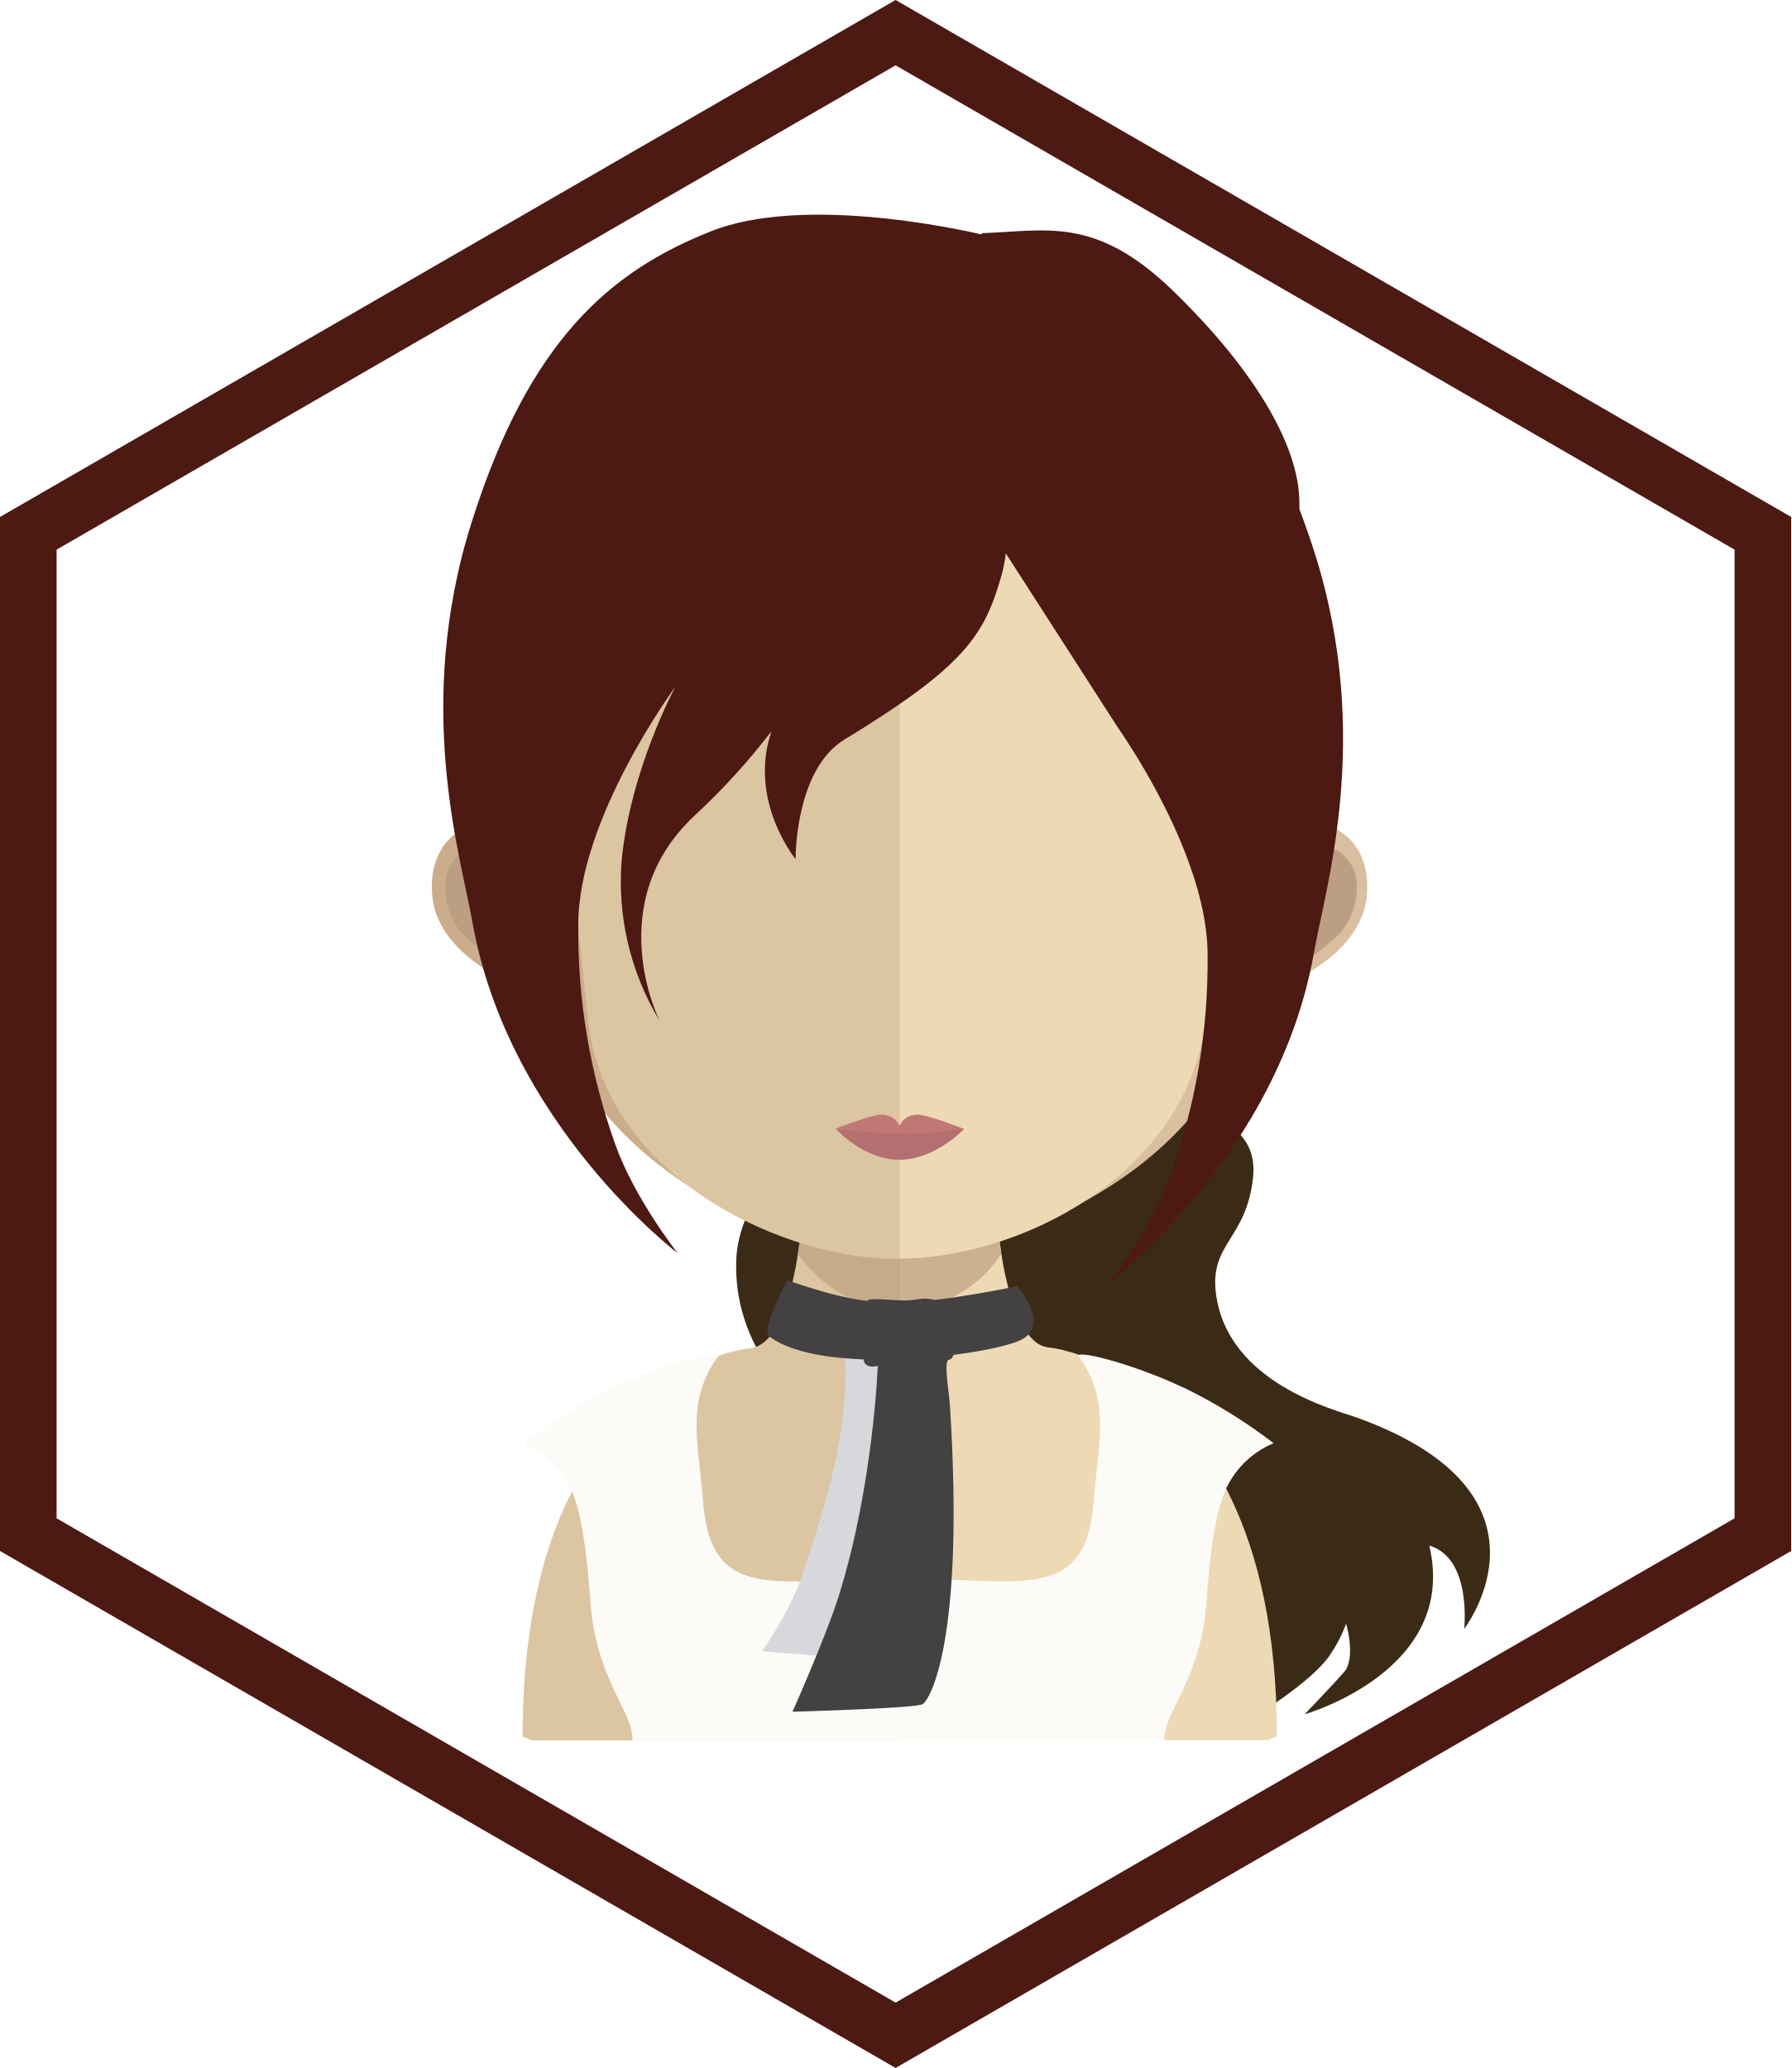
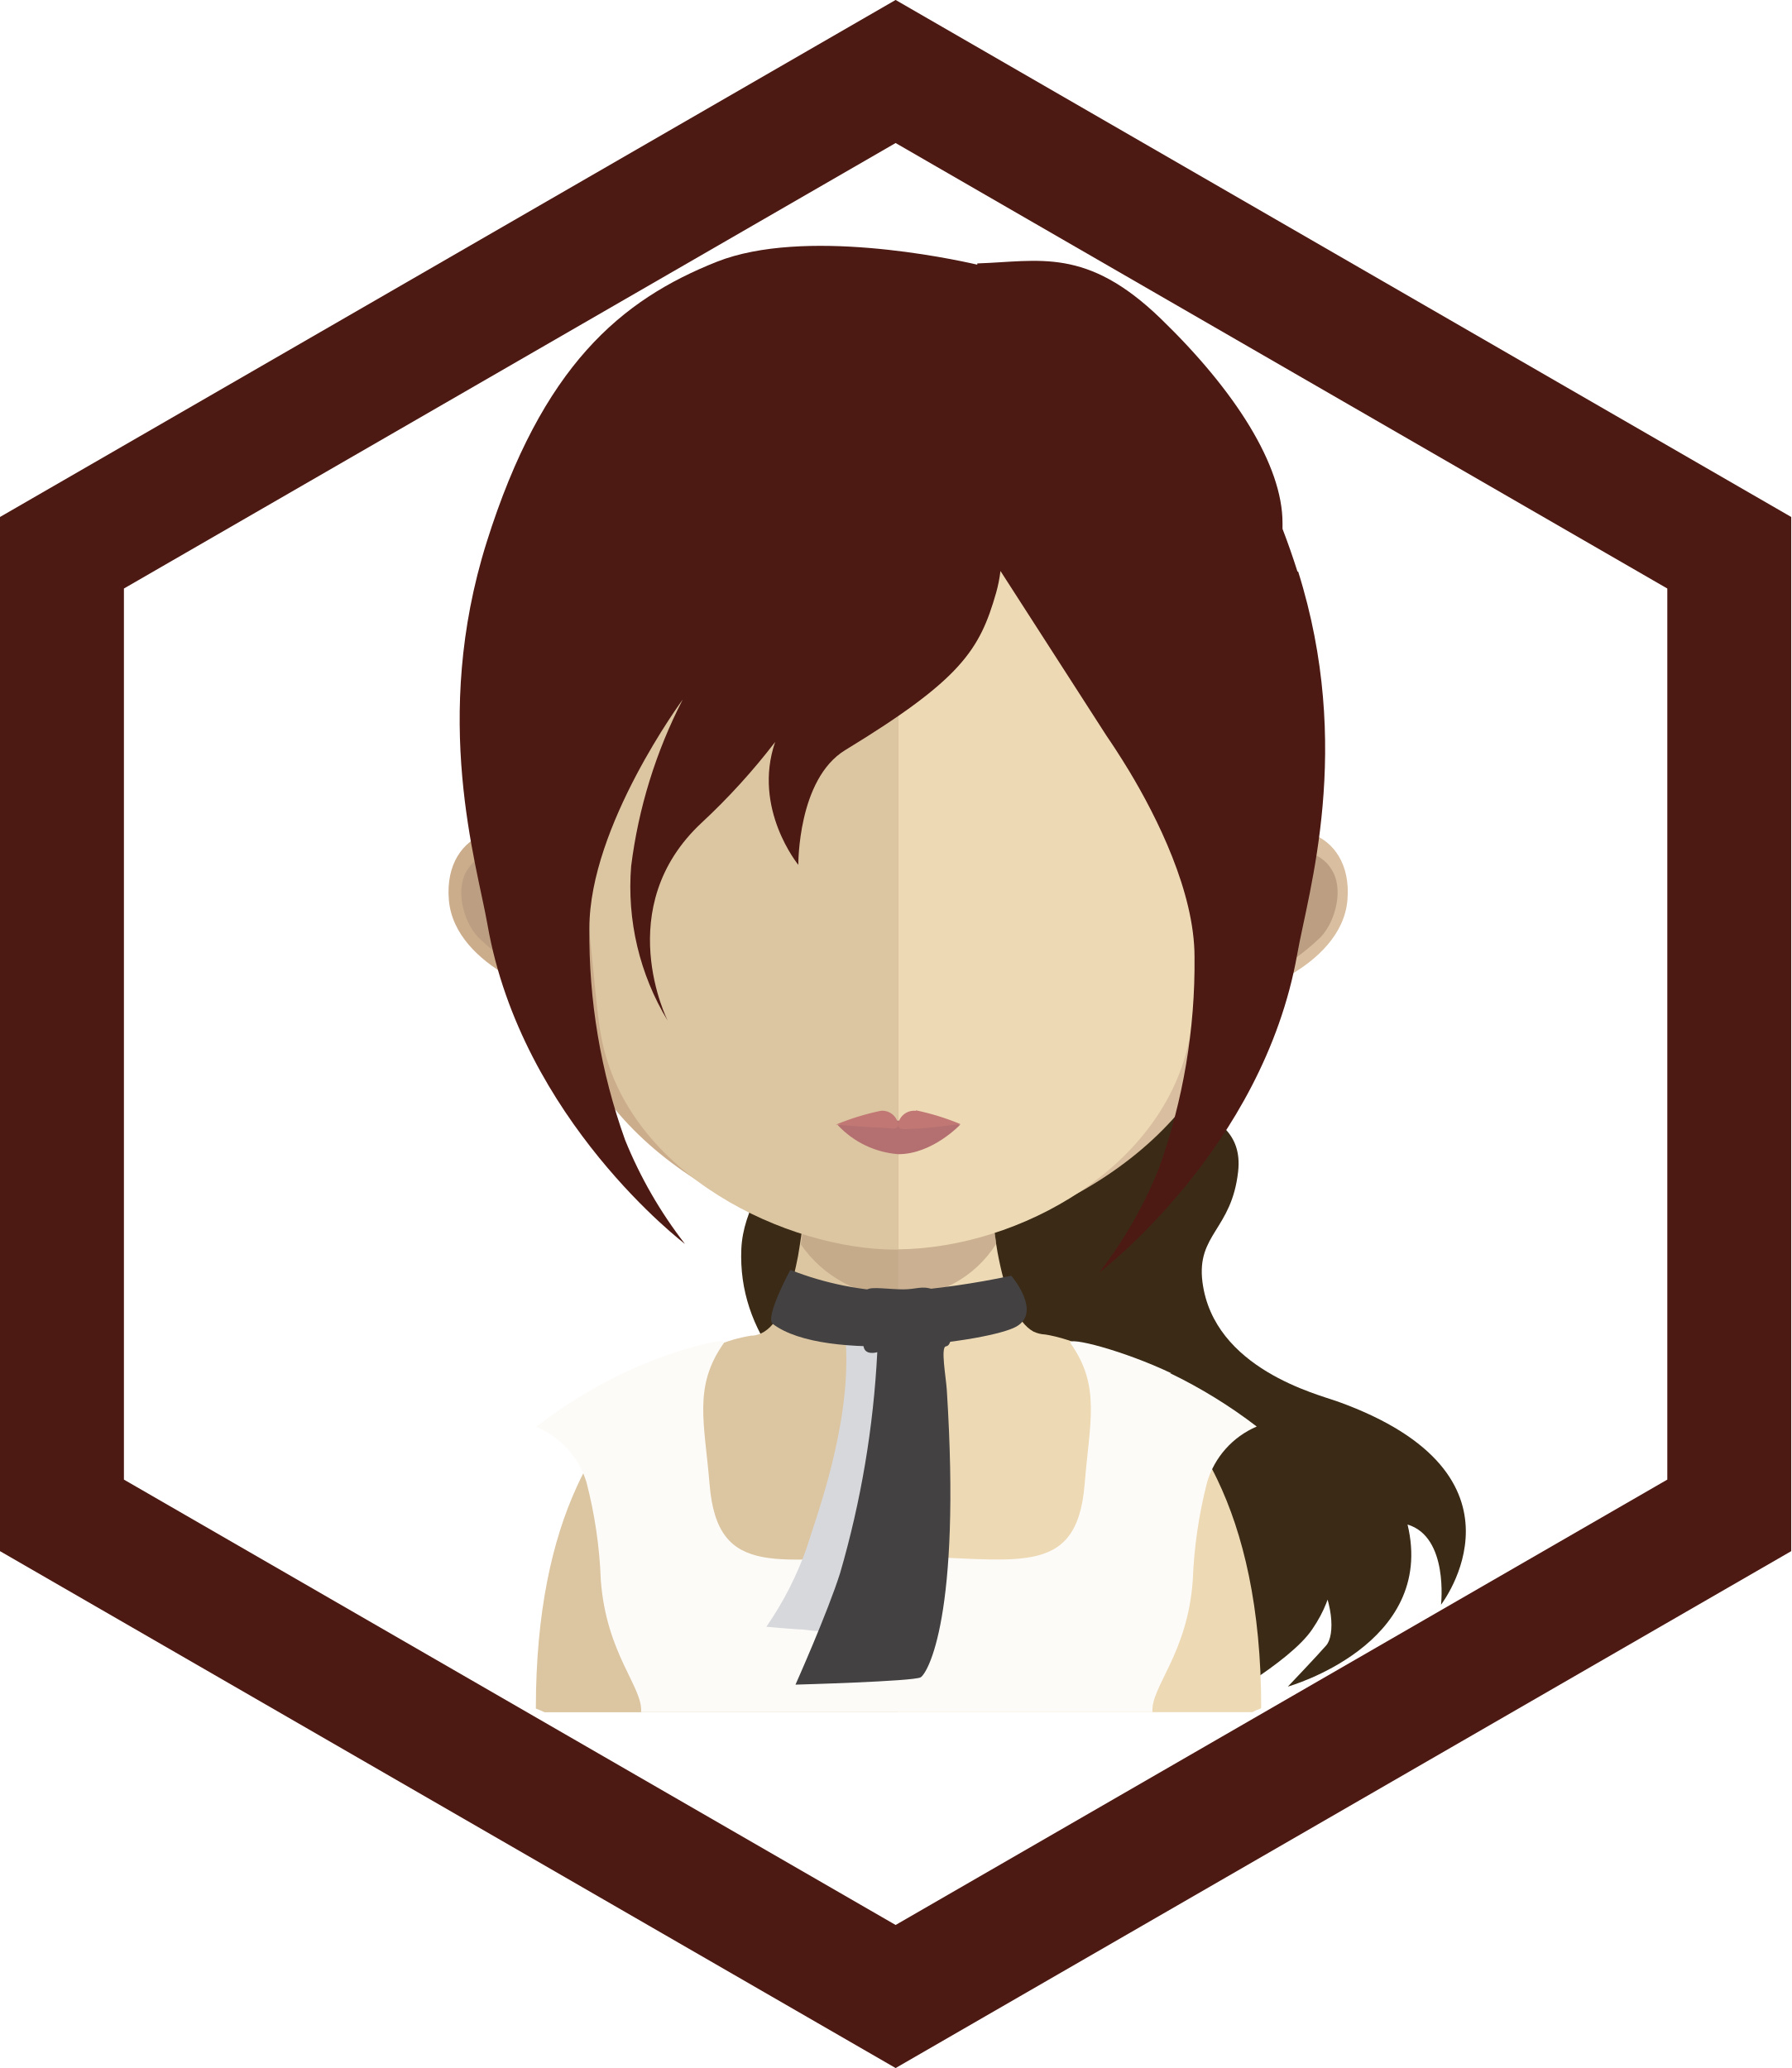
- <svg xmlns="http://www.w3.org/2000/svg" viewBox="0 0 316.44 365.4">
+ <svg xmlns="http://www.w3.org/2000/svg" id="Layer_1" data-name="Layer 1" viewBox="0 0 144.54 166.9">
  <defs>
-     <clipPath id="a" transform="translate(0 0)">
-       <rect x="140.95" y="210.1" width="35.95" height="21.18" style="fill: none" />
+     <clipPath id="clip-path" transform="translate(0 0)">
+       <rect x="64.59" y="95.42" width="15.78" height="9.3" style="fill: none" />
    </clipPath>
  </defs>
-   <polygon points="311.44 271.16 311.44 94.23 158.22 5.77 5 94.23 5 271.16 158.22 359.62 311.44 271.16" style="fill: none;stroke: #4d1913;stroke-miterlimit: 10;stroke-width: 10px" />
+   <polygon points="139.54 122.3 139.54 44.61 72.27 5.77 5 44.61 5 122.3 72.27 161.13 139.54 122.3" style="fill: none;stroke: #4d1913;stroke-miterlimit: 10;stroke-width: 10px" />
  <g>
-     <path d="M166.23,154.12c-2.74,9.15-5.88,19.61-11.76,30.07s-23.75,23.91-24.39,38.26c-1.32,30.77,42.43,45.4,60.08,50.63s23.53,5.75,25.49,13.33.36,20.24.36,20.24,14.86-8.11,19-14.3c9-13.33-.85-22.4-.85-22.4s-3.65,3.13.65,10.19,4.32,13.34,2.75,15.17-7.06,7.58-7.06,7.58,27.26-7.7,22-29.8c-.9-3.79-3.39-1,0,0,7.59,2.25,6.16,14.73,6.16,14.73s18.5-23.86-19-37.36c-3.57-1.3-22.85-6-24.85-21.95-1.11-8.82,5.37-9.58,6.55-20.35,1.53-13.94-18.5-11-26.21-24.13-1.46-2.51,5.79-3.92,0-10.71-7-8.2-9.56-7.54-19.56-12.39s-9.41-6.8-9.41-6.8" transform="translate(0 0)" style="fill: #3b2b16" />
-     <path d="M158.82,188.51v119H93.91a15.64,15.64,0,0,0-1.59-.68c0-17.69,3-30.89,7.46-40.65,7.29-16.1,18.26-23,25.36-25.9a27.68,27.68,0,0,1,6.91-2h.33a5.12,5.12,0,0,0,.85-.18c3.29-1,5.52-5.71,7-12.6.27-1.22.51-2.41.69-3.72.36-2.18.67-4.49.91-6.94.13-1.41.26-2.84.4-4.35.61-7.35.79-15.3.79-22.78,0,0,8.74.87,15.79.87" transform="translate(0 0)" style="fill: #dcc5a1" />
-     <path d="M225.55,306.8a10.54,10.54,0,0,0-1.55.68H158.82v-119H159c7,0,15.82-.87,15.82-.87,0,7.48.19,15.34.78,22.6.13,1.44.28,2.89.41,4.3.28,2.49.56,4.85.91,7v.1c.14,1,.32,1.9.49,2.81,1.37,6.67,3.38,11.57,6.3,13.2a5.58,5.58,0,0,0,2.13.54s20.08,2.41,31.68,26.67c4.73,9.89,8.06,23.4,8.06,41.91" transform="translate(0 0)" style="fill: #edd9b4" />
-     <g style="clip-path: url(#a)">
+     <path d="M75.69,70.84A62.36,62.36,0,0,1,70.53,84c-2.58,4.59-10.43,10.5-10.71,16.8-.58,13.51,18.63,19.93,26.38,22.23s10.33,2.52,11.19,5.85.16,8.89.16,8.89,6.52-3.56,8.34-6.28c4-5.85-.37-9.83-.37-9.83s-1.6,1.37.29,4.47,1.9,5.86,1.21,6.66-3.1,3.33-3.1,3.33,12-3.38,9.66-13.08c-.4-1.66-1.49-.44,0,0,3.33,1,2.7,6.47,2.7,6.47s8.12-10.48-8.34-16.4c-1.57-.57-10-2.63-10.91-9.64-.49-3.87,2.36-4.21,2.88-8.93.67-6.12-8.12-4.83-11.51-10.59-.64-1.1,2.54-1.72,0-4.7-3.07-3.6-4.2-3.31-8.59-5.44s-4.13-3-4.13-3" transform="translate(0 0)" style="fill: #3b2b16" />
+     <path d="M72.44,85.94v52.25H43.94a6.87,6.87,0,0,0-.7-.3c0-7.77,1.32-13.56,3.28-17.85,3.2-7.07,8-10.1,11.13-11.37a12.15,12.15,0,0,1,3-.88h.14a2.25,2.25,0,0,0,.37-.08c1.44-.44,2.42-2.51,3.07-5.53.12-.54.22-1.06.3-1.63.16-1,.29-2,.4-3l.18-1.91c.27-3.23.35-6.72.35-10,0,0,3.84.38,6.93.38" transform="translate(0 0)" style="fill: #dcc5a1" />
+     <path d="M101.74,137.88a4.63,4.63,0,0,0-.68.3H72.44V85.93h.08c3.07,0,6.95-.38,6.95-.38,0,3.28.08,6.74.34,9.92.06.63.12,1.27.18,1.89.12,1.09.25,2.13.4,3.07v0c.06.44.14.83.22,1.23.6,2.93,1.48,5.08,2.77,5.8a2.45,2.45,0,0,0,.94.24s8.82,1.06,13.91,11.71c2.08,4.34,3.54,10.27,3.54,18.4" transform="translate(0 0)" style="fill: #edd9b4" />
+     <g style="clip-path: url(#clip-path)">
      <g style="opacity: 0.7">
-         <path d="M176.88,221.47v.05a21,21,0,0,1-18,9.75h-.08c-10.34,0-16.34-7.53-17.88-9.71.36-2.17.67-4.48.91-6.89.12-1.45.26-2.9.4-4.4a70.88,70.88,0,0,0,16.39,2.13h.19a67.27,67.27,0,0,0,16.75-2.31c.13,1.45.28,2.9.41,4.31.28,2.5.55,4.85.91,7.07" transform="translate(0 0)" style="fill: #bc9f82" />
+         <path d="M80.37,100.41v0a9.22,9.22,0,0,1-7.9,4.28h0a9.87,9.87,0,0,1-7.85-4.26c.16-1,.29-2,.4-3,.05-.64.11-1.27.18-1.93a31.12,31.12,0,0,0,7.2.94h.08a29.53,29.53,0,0,0,7.35-1c.06.64.12,1.27.18,1.89.12,1.1.24,2.13.4,3.1" transform="translate(0 0)" style="fill: #bc9f82" />
      </g>
    </g>
-     <path d="M158.72,60.61c-67.74-.12-68.14,54.12-65.11,89.5-4.65-8.3-18.39-5.22-17.26,8.07,1.08,12.73,20.5,18.51,20.22,17.1,5.55,28.82,37.48,44.81,62.15,47.09h.53V60.62h-.53" transform="translate(0 0)" style="fill: #ccad8b" />
-     <path d="M79.78,152.59a6.71,6.71,0,0,1,9.94-1.79,5.18,5.18,0,0,1,1.6,5.9c-.48,1.71-2.38,1.84-1.9,4.44.5,2.92,1.94,3.1,2.74,3.78A5.19,5.19,0,0,1,94.79,171c-.54,2.11-3.76.43-5.95-.5a40.58,40.58,0,0,1-7.1-5.48c-2.89-3.06-4.23-9-2-12.41" transform="translate(0 0)" style="fill: #bc9f82" />
-     <path d="M159.1,60.61c67.74-.12,68.13,54.12,65.12,89.5,4.65-8.3,18.38-5.22,17.26,8.07-1.08,12.73-20.5,18.51-20.22,17.1-5.55,28.82-37.47,44.81-62.16,47.09h-.5V60.62h.5" transform="translate(0 0)" style="fill: #d9bf9f" />
-     <path d="M238.57,152.59a6.71,6.71,0,0,0-9.93-1.79c-1.37,1.23-2.44,2.85-1.6,5.9.47,1.71,2.38,1.84,1.91,4.44-.5,2.92-1.93,3.1-2.75,3.78a5.2,5.2,0,0,0-2.62,6.07c.52,2.11,3.75.43,5.92-.5a40.27,40.27,0,0,0,7.11-5.48c2.89-3.06,4.22-9,2-12.41" transform="translate(0 0)" style="fill: #bc9f82" />
-     <path d="M158.4,76c-22.62,0-39.18,6.22-49.2,18.49-14,17.14-13.47,43.31-8.29,62.1,1.56,5.75,2.38,21.23,3.47,26.91,4.88,25.41,34.51,38.95,54,38.95h.52V76h-.52" transform="translate(0 0)" style="fill: #dcc5a1" />
-     <path d="M207.51,94.48C197.57,82.29,181.2,76.08,158.94,76V222.4c22.28-.24,48.91-15.06,53.49-38.93,1.09-5.68,1.9-21.16,3.47-26.91,5.15-18.74,5.66-44.88-8.39-62.08" transform="translate(0 0)" style="fill: #edd9b4" />
-     <path d="M170.32,199.48s-5.11,5.44-11.42,5.44-11.11-5.34-11.11-5.34a73.22,73.22,0,0,1,11.11-.82,92,92,0,0,1,11.42.71" transform="translate(0 0)" style="fill: #b47070" />
-     <path d="M162.15,196.95c-1.78,0-3.21,1.11-3.25,2.47,0-1.36-1.46-2.47-3.22-2.47s-8.19,2.52-8.19,2.52,6.24.65,8,.65,3.36.7,3.38-.61c0,1.32,1.33.81,3.09.81s8.33-.85,8.33-.85-6.39-2.52-8.17-2.52" transform="translate(0 0)" style="fill: #c17874" />
-     <path d="M232.31,97.85c-.89-2.8-1.81-5.39-2.75-7.89V88.89c0-10.56-8.63-24.23-22.34-37.52S184.84,40.82,173.47,41.2l-.09.22c-5-1.16-31.83-6.9-47.81-.54-17.64,7-32.1,19.12-42.3,51.56s-1.82,59,.16,70.33c6.29,35.91,36.29,58.65,36.29,58.65s-7.59-9.6-11-19.15a111.81,111.81,0,0,1-6.56-38.91c0-18.76,17.14-42,17.14-42s-7.91,14.58-9.47,30.6a47.47,47.47,0,0,0,6.71,28.42S106,159.57,122.83,144A119.87,119.87,0,0,0,136.3,129.2h0c-4.21,12.28,4.25,22.59,4.25,22.59s-.16-15.74,8.61-21.1c21.34-13,24.73-18.43,27.74-28.92a26.09,26.09,0,0,0,.79-4l19.51,30.34c.91,1.33,2.4,3.56,4.14,6.44,5.05,8.41,12,22.2,12,34.18a111.77,111.77,0,0,1-6.56,38.91c-3.39,9.56-11,19.15-11,19.15s30.11-22.69,36.37-58.59c2-11.34,10.36-37.91.16-70.34" transform="translate(0 0)" style="fill: #4d1913" />
-     <path d="M209.11,245.2c-8.75-4.17-19.12-6.8-18.56-5.56,5.66,7.93,3.54,14.59,2.62,26-1.45,17.71-13,13.38-34.47,13.18-21.47.21-33,4.53-34.46-13.18-.94-11.38-3.05-18,2.61-26,.56-1.24-9.8,1.38-18.56,5.56a91.59,91.59,0,0,0-15.87,9.85,16.09,16.09,0,0,1,9.24,10.15c1.37,4,2.2,11.25,2.65,18,1,13.61,7.8,19.72,7.41,24.3h94c-.41-4.58,6.46-10.69,7.41-24.3.46-6.71,1.29-14,2.65-18A16.08,16.08,0,0,1,225,255a91.48,91.48,0,0,0-15.9-9.82" transform="translate(0 0)" style="fill: #fdfbf8" />
-     <path d="M149.27,239.56c1,15.37-5.72,32.79-7.23,37.8-2,6.71-7.39,14.41-7.39,14.41s5.8.52,6.66.49,8.41,1.94,10.41-3.84,9.26-43.1,8.64-44.05-2.38-4.81-2.38-4.81Z" transform="translate(0 0)" style="fill: #d7d8dc" />
-     <path d="M139.09,226.2c4.19,1.44,12.22,4.27,20.09,4s20.54-2.94,20.54-2.94,5.73,6.65.91,9.36-35.08,6.81-44.74-.49c-1.55-1.16,3.25-10,3.25-10" transform="translate(0 0)" style="fill: #434142" />
-     <path d="M153.22,229.78c.77-.53,4.12,0,6.55,0s3.41-.74,5.5,0,3.38,6.57,3.38,7.48,0,2.87-1,3,0,5.57.16,8c2.67,41.62-3.52,52.1-4.81,52.85s-23,1.34-23,1.34,5.91-13.22,8.19-20.5c6.11-19.47,6.88-40.62,6.88-40.62s-2.54.79-2.54-1.45-1.44-8.61.64-10" transform="translate(0 0)" style="fill: #434142" />
+     <path d="M72.39,29.79c-29.74-.05-29.92,23.76-28.59,39.3-2-3.64-8.07-2.29-7.58,3.54.47,5.59,9,8.13,8.88,7.51,2.44,12.65,16.46,19.67,27.29,20.68h.23v-71h-.23" transform="translate(0 0)" style="fill: #ccad8b" />
+     <path d="M37.74,70.17a2.95,2.95,0,0,1,4.36-.79A2.27,2.27,0,0,1,42.8,72c-.21.75-1,.81-.83,1.95a2.05,2.05,0,0,0,1.2,1.66,2.28,2.28,0,0,1,1.15,2.67c-.24.93-1.65.19-2.61-.22a17.82,17.82,0,0,1-3.12-2.41c-1.27-1.34-1.86-4-.88-5.45" transform="translate(0 0)" style="fill: #bc9f82" />
+     <path d="M72.56,29.79c29.74-.05,29.91,23.76,28.59,39.3,2-3.64,8.07-2.29,7.58,3.54-.47,5.59-9,8.13-8.88,7.51C97.42,92.79,83.4,99.81,72.56,100.81h-.22v-71h.22" transform="translate(0 0)" style="fill: #d9bf9f" />
+     <path d="M107.45,70.17a2.95,2.95,0,0,0-4.36-.79,2.28,2.28,0,0,0-.7,2.59c.21.75,1,.81.84,1.95A2,2,0,0,1,102,75.59a2.28,2.28,0,0,0-1.15,2.67c.23.93,1.65.19,2.6-.22a17.68,17.68,0,0,0,3.12-2.41c1.27-1.34,1.85-4,.88-5.45" transform="translate(0 0)" style="fill: #bc9f82" />
+     <path d="M72.25,36.54c-9.93,0-17.2,2.73-21.6,8.12-6.15,7.53-5.91,19-3.64,27.27.68,2.52,1,9.32,1.52,11.82,2.14,11.16,15.15,17.1,23.71,17.1h.23V36.54h-.23" transform="translate(0 0)" style="fill: #dcc5a1" />
+     <path d="M93.82,44.66c-4.36-5.35-11.55-8.08-21.32-8.11v64.28C82.27,100.72,94,94.21,96,83.73c.48-2.49.83-9.29,1.52-11.82,2.26-8.23,2.48-19.7-3.68-27.26" transform="translate(0 0)" style="fill: #edd9b4" />
+     <path d="M77.49,90.76s-2.24,2.39-5,2.39A7.44,7.44,0,0,1,67.6,90.8a32.15,32.15,0,0,1,4.88-.36,40.39,40.39,0,0,1,5,.31" transform="translate(0 0)" style="fill: #b47070" />
+     <path d="M73.9,89.65a1.31,1.31,0,0,0-1.43,1.08,1.29,1.29,0,0,0-1.41-1.08,20.36,20.36,0,0,0-3.6,1.11S70.2,91,71,91s1.48.31,1.48-.27c0,.58.58.36,1.36.36s3.66-.37,3.66-.37a20,20,0,0,0-3.59-1.11" transform="translate(0 0)" style="fill: #c17874" />
+     <path d="M104.7,46.14c-.39-1.23-.79-2.37-1.21-3.46V42.2c0-4.64-3.79-10.64-9.81-16.47s-9.83-4.63-14.82-4.47l0,.1c-2.2-.51-14-3-21-.24C50.1,24.2,43.75,29.52,39.27,43.76s-.8,25.9.07,30.88c2.76,15.77,15.93,25.75,15.93,25.75A35.29,35.29,0,0,1,50.44,92,49.09,49.09,0,0,1,47.56,74.9c0-8.24,7.53-18.44,7.53-18.44A40.31,40.31,0,0,0,50.93,69.9a20.84,20.84,0,0,0,2.95,12.48s-4.63-9.14,2.76-16a52.63,52.63,0,0,0,5.91-6.5h0c-1.85,5.39,1.87,9.92,1.87,9.92s-.07-6.91,3.78-9.26c9.37-5.71,10.86-8.09,12.18-12.7a11.45,11.45,0,0,0,.35-1.76l8.57,13.32c.4.58,1.05,1.56,1.82,2.83,2.22,3.69,5.27,9.75,5.27,15a49.07,49.07,0,0,1-2.88,17.08,34.86,34.86,0,0,1-4.83,8.41s13.22-10,16-25.72c.88-5,4.55-16.64.07-30.88" transform="translate(0 0)" style="fill: #4d1913" />
+     <path d="M94.52,110.83c-3.84-1.83-8.39-3-8.15-2.44,2.48,3.48,1.55,6.41,1.15,11.42-.64,7.78-5.71,5.87-15.13,5.79-9.43.09-14.49,2-15.13-5.79-.41-5-1.34-7.9,1.15-11.42.25-.54-4.3.61-8.15,2.44a40.21,40.21,0,0,0-7,4.32,7.06,7.06,0,0,1,4.06,4.46,36.65,36.65,0,0,1,1.16,7.9c.44,6,3.42,8.66,3.25,10.67H93c-.18-2,2.84-4.69,3.25-10.67a37.39,37.39,0,0,1,1.16-7.9,7.06,7.06,0,0,1,4-4.48,40.16,40.16,0,0,0-7-4.31" transform="translate(0 0)" style="fill: #fdfbf8" />
+     <path d="M68.25,108.36c.44,6.75-2.51,14.4-3.17,16.6a27,27,0,0,1-3.24,6.33s2.55.23,2.92.22,3.69.85,4.57-1.69,4.07-18.92,3.79-19.34-1-2.11-1-2.11Z" transform="translate(0 0)" style="fill: #d7d8dc" />
+     <path d="M63.78,102.49a25.47,25.47,0,0,0,8.82,1.76,68.45,68.45,0,0,0,9-1.29s2.52,2.92.4,4.11-15.4,3-19.64-.22c-.68-.51,1.43-4.39,1.43-4.39" transform="translate(0 0)" style="fill: #434142" />
+     <path d="M70,104.06c.34-.23,1.81,0,2.88,0s1.5-.32,2.41,0,1.48,2.88,1.48,3.28,0,1.26-.44,1.32,0,2.45.07,3.51c1.17,18.27-1.55,22.87-2.11,23.2s-10.1.59-10.1.59,2.59-5.8,3.6-9a77.75,77.75,0,0,0,3-17.83s-1.12.35-1.12-.64-.63-3.78.28-4.39" transform="translate(0 0)" style="fill: #434142" />
  </g>
</svg>
